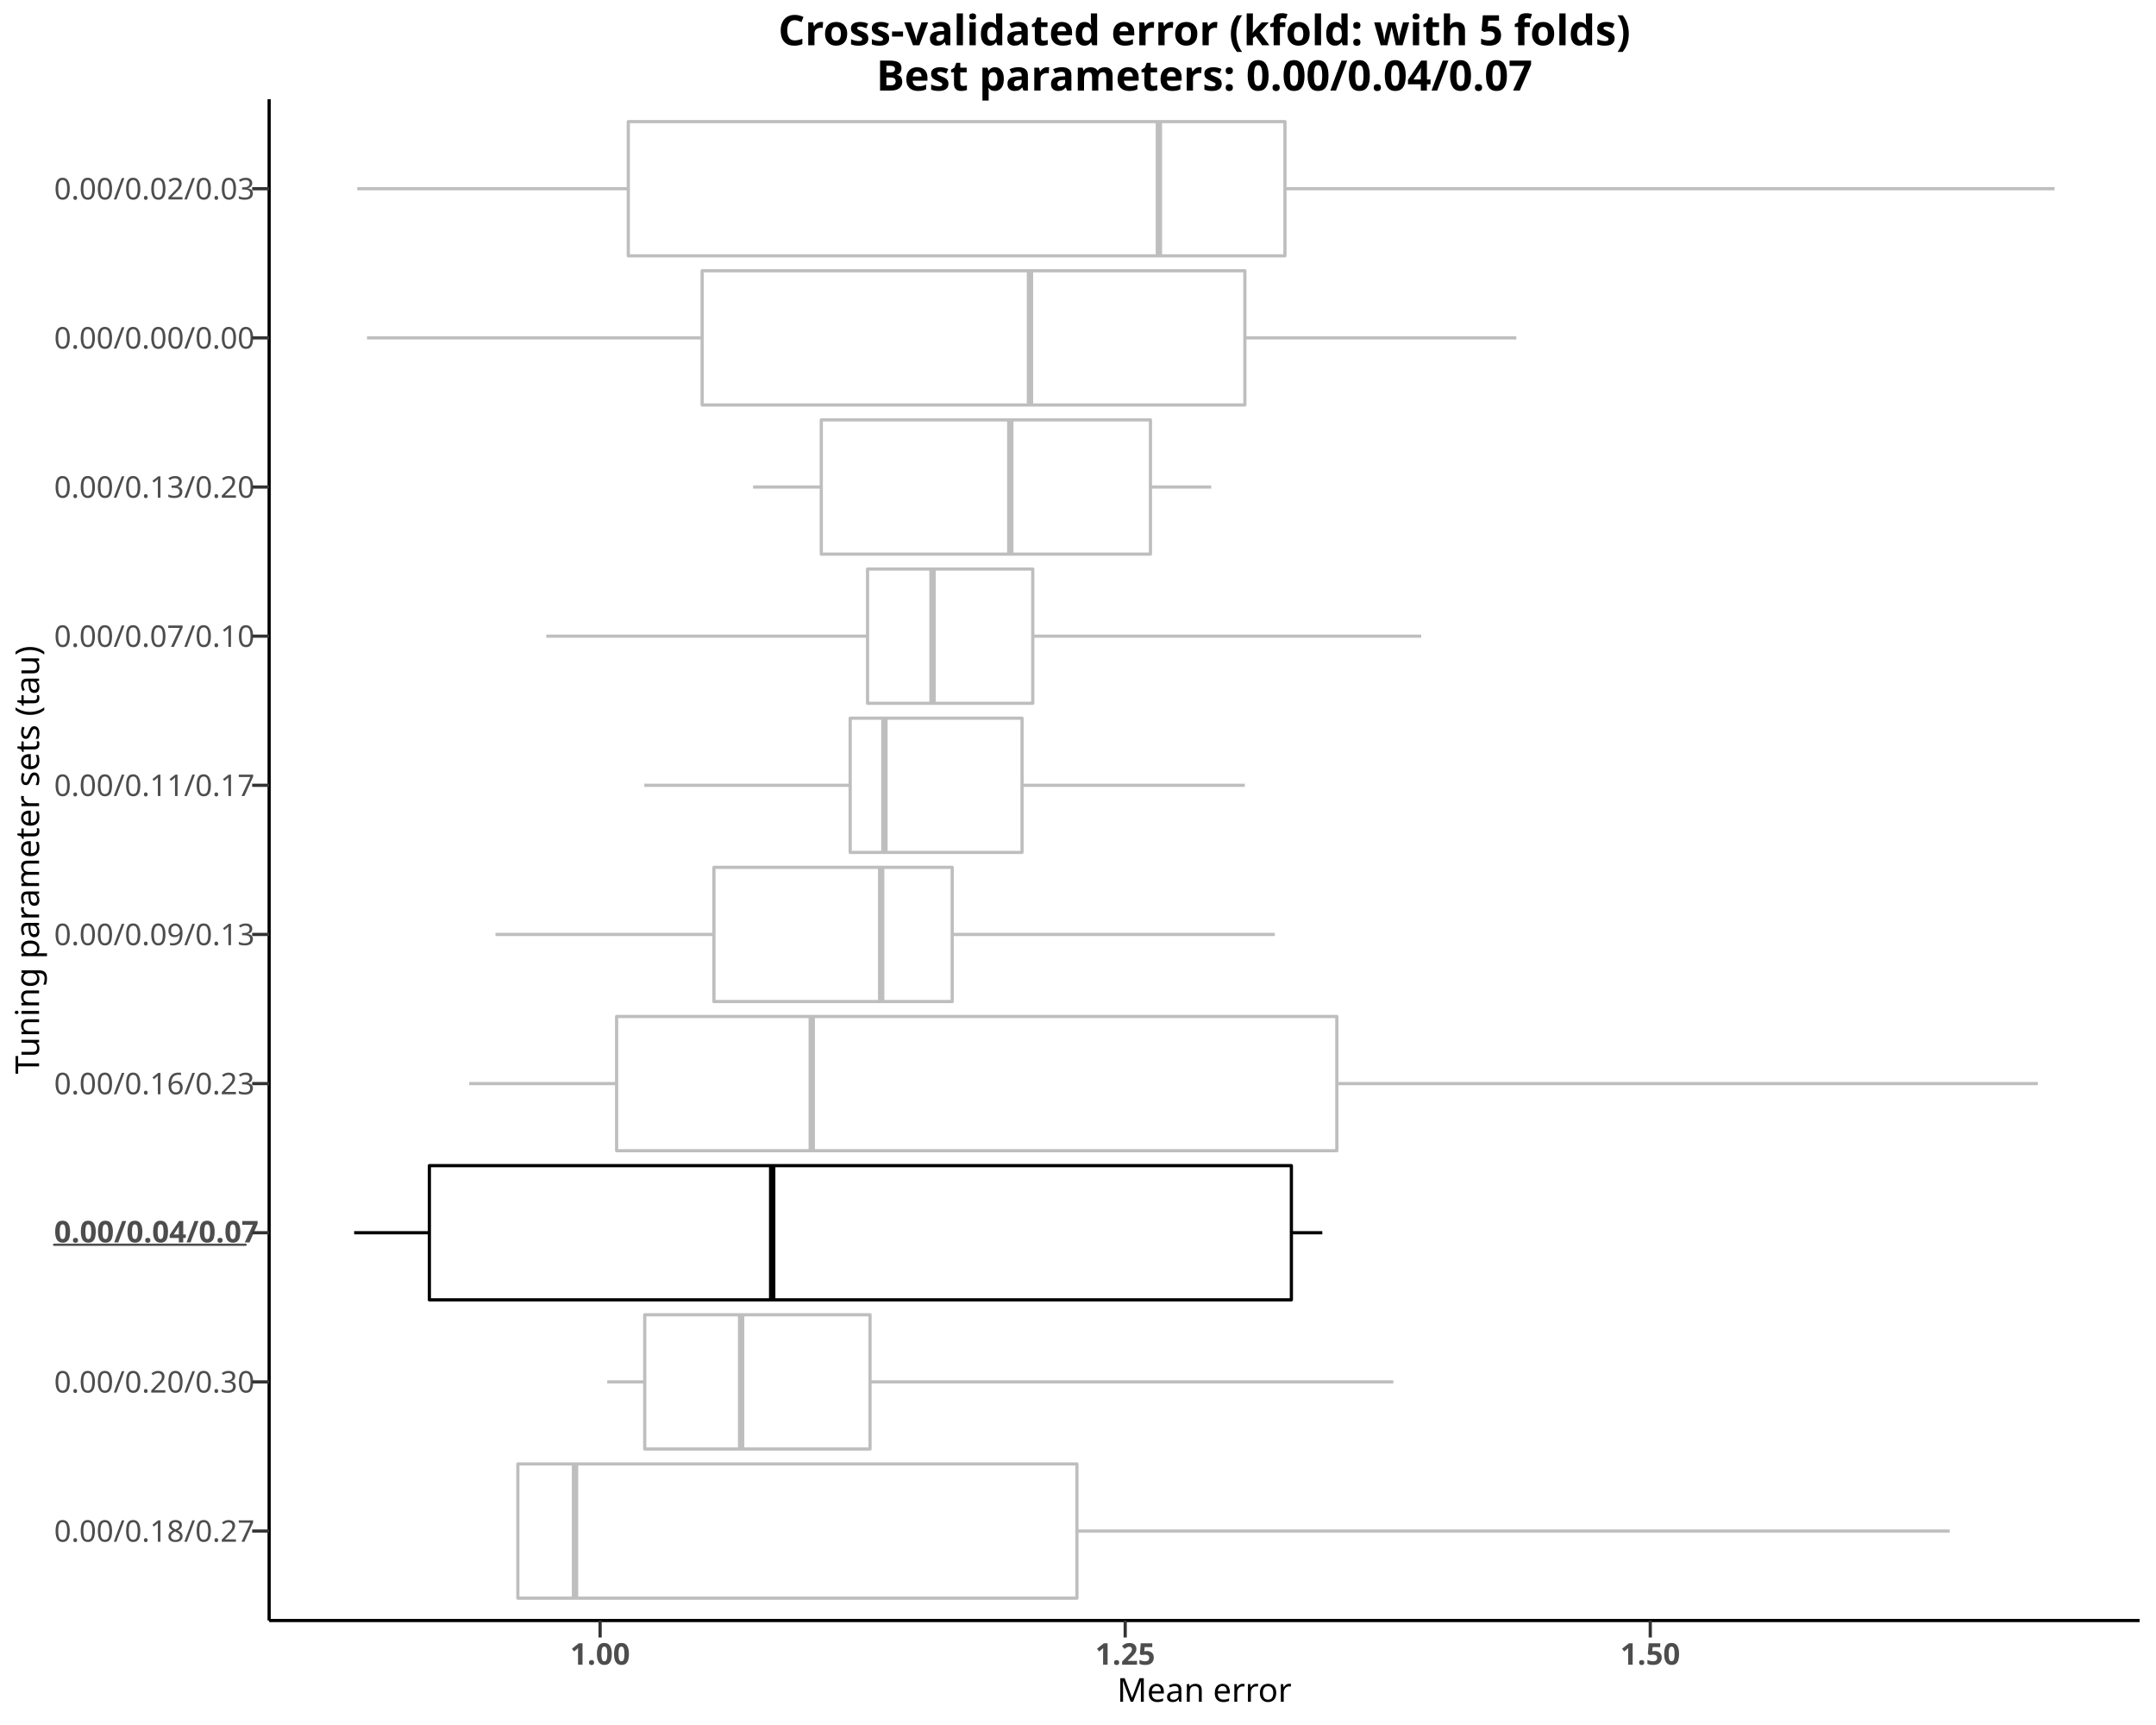
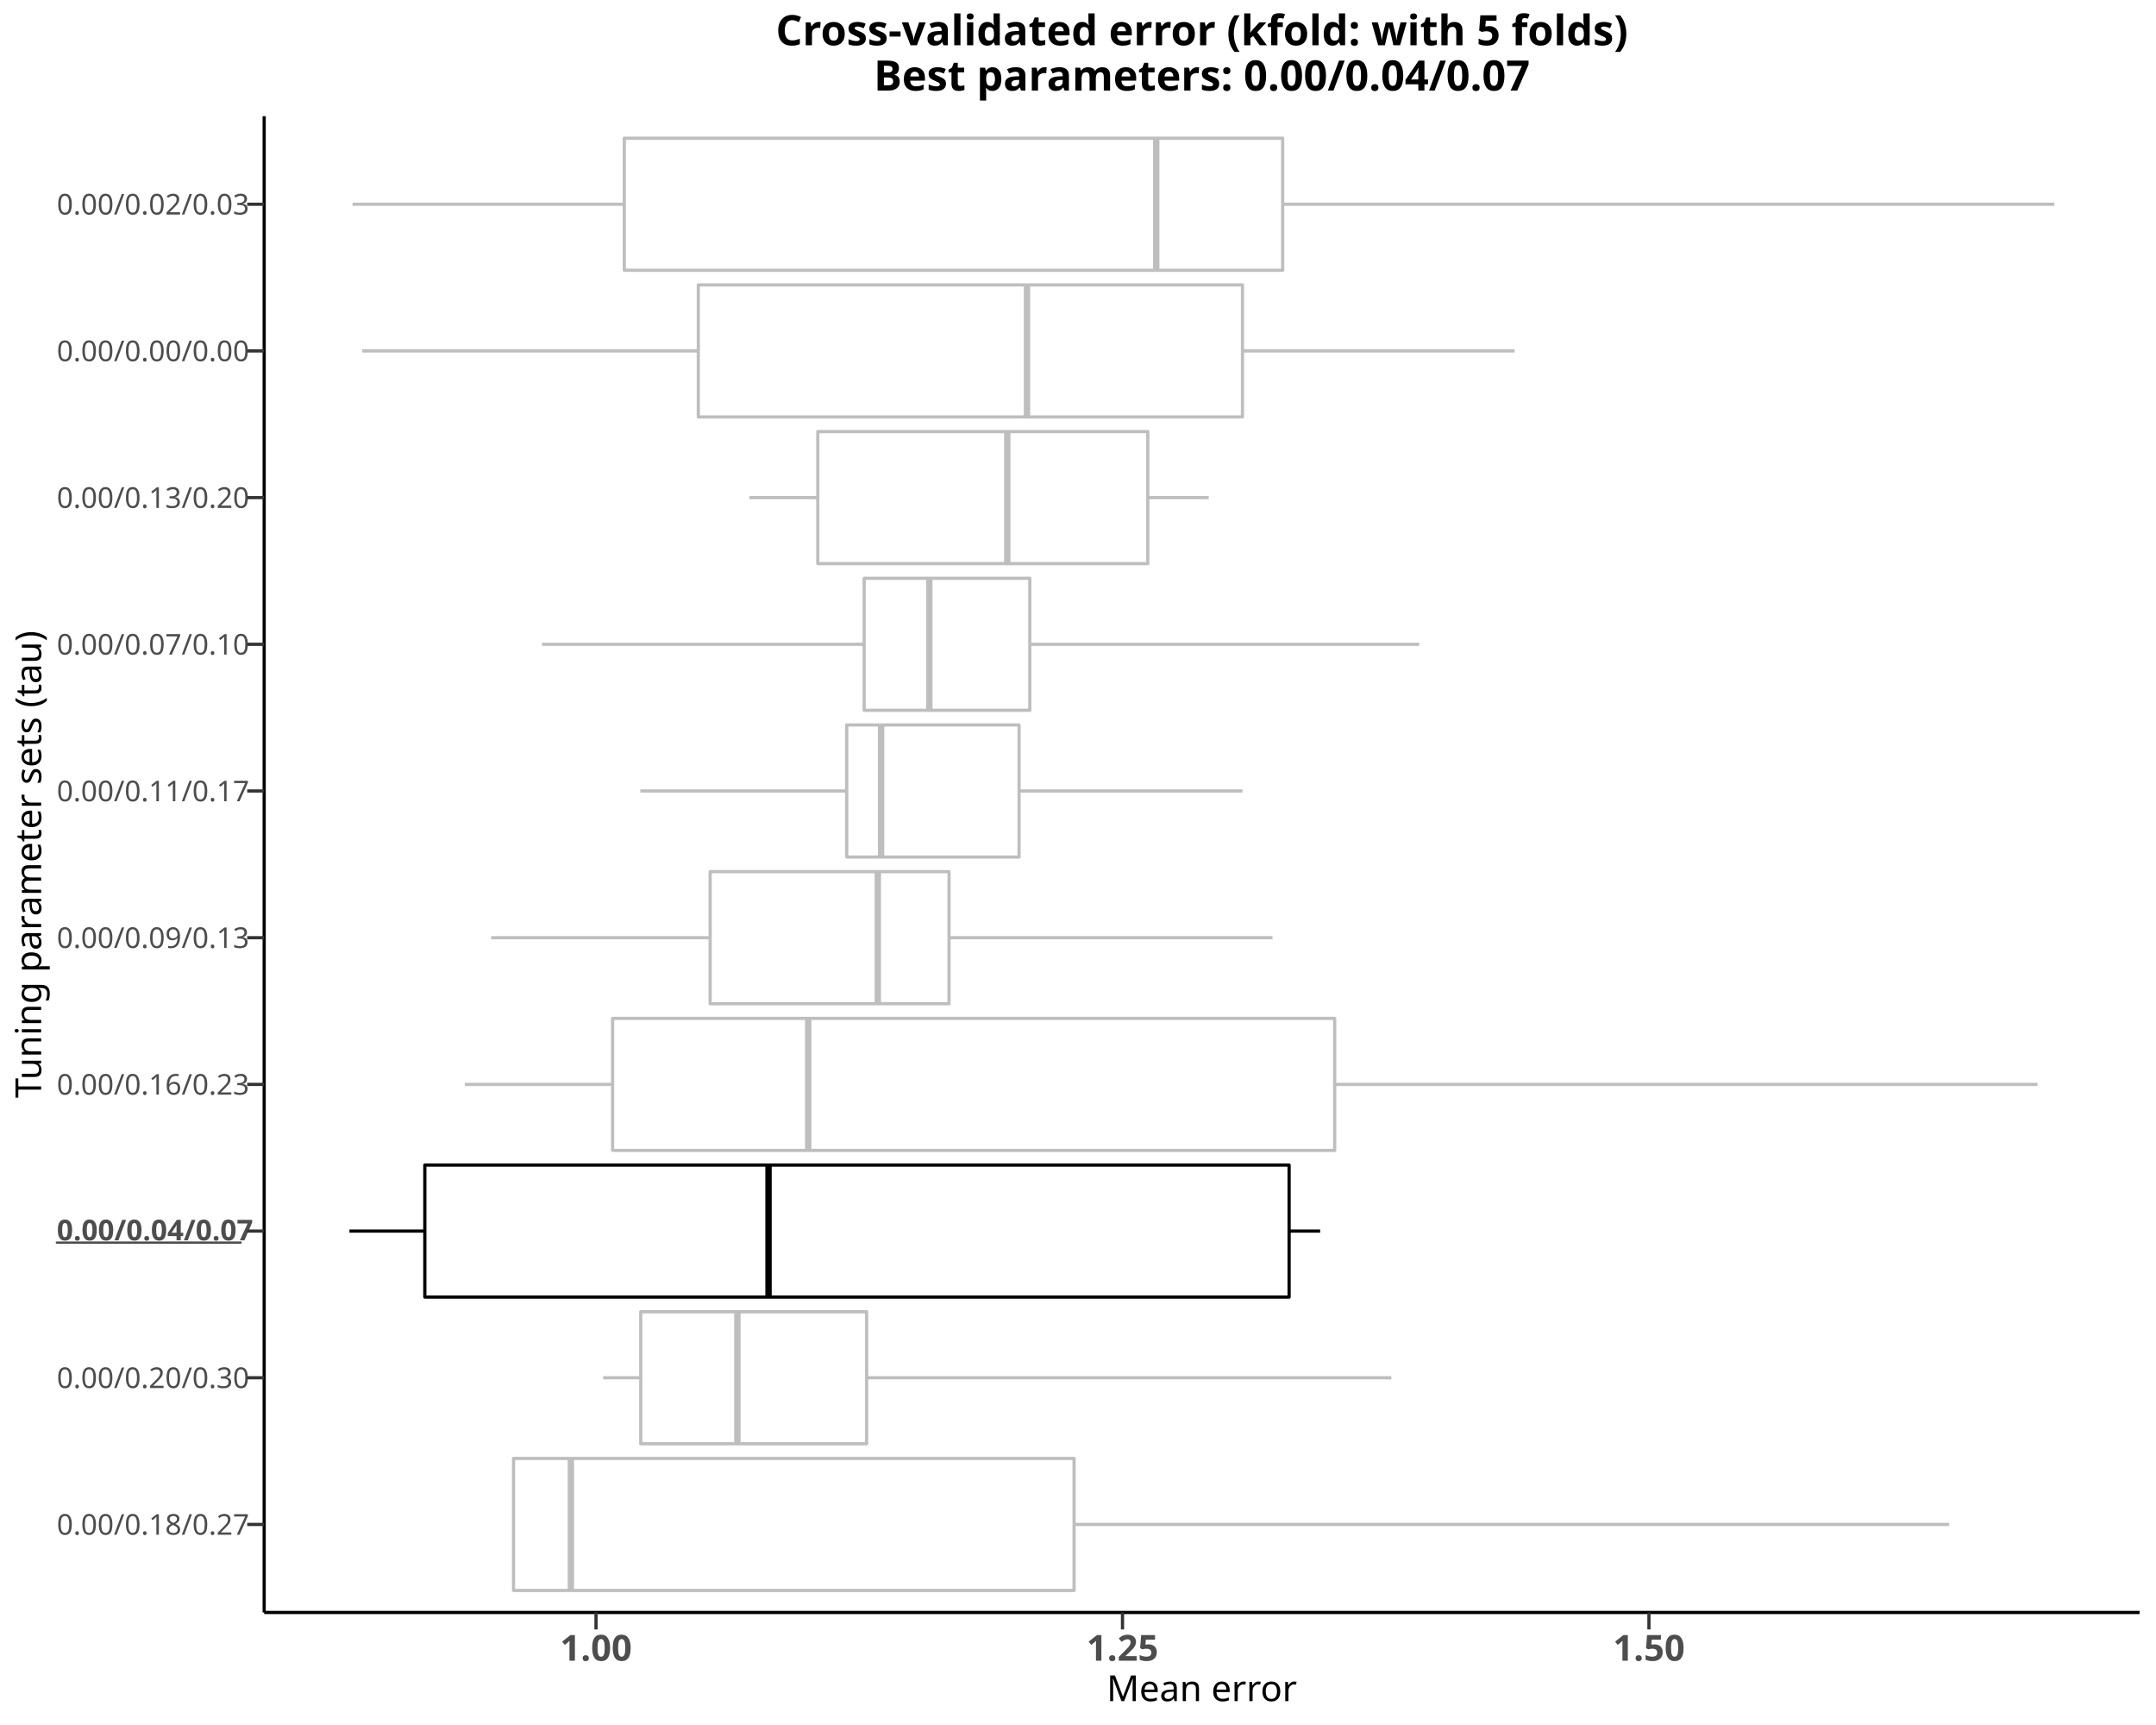
<svg xmlns="http://www.w3.org/2000/svg" class="svglite" data-engine-version="2.0" width="720.00pt" height="576.00pt" viewBox="0 0 720.00 576.00">
  <defs>
    <style type="text/css">
    .svglite line, .svglite polyline, .svglite polygon, .svglite path, .svglite rect, .svglite circle {
      fill: none;
      stroke: #000000;
      stroke-linecap: round;
      stroke-linejoin: round;
      stroke-miterlimit: 10.00;
    }
  </style>
  </defs>
  <rect width="100%" height="100%" style="stroke: none; fill: #FFFFFF;" />
  <defs>
    <clipPath id="cpMC4wMHw3MjAuMDB8MC4wMHw1NzYuMDA=">
      <rect x="0.00" y="0.00" width="720.00" height="576.00" />
    </clipPath>
  </defs>
  <g clip-path="url(#cpMC4wMHw3MjAuMDB8MC4wMHw1NzYuMDA=)">
    <rect x="0.00" y="0.00" width="720.00" height="576.00" style="stroke-width: 1.07; stroke: #FFFFFF; fill: #FFFFFF;" />
  </g>
  <defs>
-     <clipPath id="cpODkuODh8NzE0LjUyfDMzLjE0fDU0MS4xMQ==">
-       <rect x="89.88" y="33.14" width="624.64" height="507.97" />
+     <clipPath id="cpODguMjJ8NzE0LjUyfDM4LjgxfDUzOC40Mg==">
+       <rect x="88.22" y="38.81" width="626.30" height="499.61" />
    </clipPath>
  </defs>
-   <g clip-path="url(#cpODkuODh8NzE0LjUyfDMzLjE0fDU0MS4xMQ==)">
-     <rect x="89.88" y="33.14" width="624.64" height="507.97" style="stroke-width: 1.07; stroke: none; fill: #FFFFFF;" />
-     <line x1="359.64" y1="511.23" x2="651.10" y2="511.23" style="stroke-width: 1.07; stroke: #BEBEBE; stroke-linecap: butt;" />
-     <line x1="172.94" y1="511.23" x2="172.58" y2="511.23" style="stroke-width: 1.07; stroke: #BEBEBE; stroke-linecap: butt;" />
-     <polygon points="359.64,533.64 172.94,533.64 172.94,488.82 359.64,488.82 359.64,533.64 " style="stroke-width: 1.07; stroke: #BEBEBE; fill: #FFFFFF;" />
-     <line x1="192.03" y1="533.64" x2="192.03" y2="488.82" style="stroke-width: 2.13; stroke: #BEBEBE; stroke-linecap: butt;" />
-     <line x1="290.55" y1="461.43" x2="465.30" y2="461.43" style="stroke-width: 1.07; stroke: #BEBEBE; stroke-linecap: butt;" />
-     <line x1="215.31" y1="461.43" x2="202.79" y2="461.43" style="stroke-width: 1.07; stroke: #BEBEBE; stroke-linecap: butt;" />
-     <polygon points="290.55,483.84 215.31,483.84 215.31,439.02 290.55,439.02 290.55,483.84 " style="stroke-width: 1.07; stroke: #BEBEBE; fill: #FFFFFF;" />
-     <line x1="247.50" y1="483.84" x2="247.50" y2="439.02" style="stroke-width: 2.13; stroke: #BEBEBE; stroke-linecap: butt;" />
-     <line x1="431.26" y1="411.63" x2="441.59" y2="411.63" style="stroke-width: 1.07; stroke-linecap: butt;" />
-     <line x1="143.39" y1="411.63" x2="118.27" y2="411.63" style="stroke-width: 1.07; stroke-linecap: butt;" />
-     <polygon points="431.26,434.04 143.39,434.04 143.39,389.22 431.26,389.22 431.26,434.04 " style="stroke-width: 1.07; fill: #FFFFFF;" />
-     <line x1="257.87" y1="434.04" x2="257.87" y2="389.22" style="stroke-width: 2.13; stroke-linecap: butt;" />
-     <line x1="446.44" y1="361.83" x2="680.52" y2="361.83" style="stroke-width: 1.07; stroke: #BEBEBE; stroke-linecap: butt;" />
-     <line x1="205.92" y1="361.83" x2="156.70" y2="361.83" style="stroke-width: 1.07; stroke: #BEBEBE; stroke-linecap: butt;" />
-     <polygon points="446.44,384.24 205.92,384.24 205.92,339.42 446.44,339.42 446.44,384.24 " style="stroke-width: 1.07; stroke: #BEBEBE; fill: #FFFFFF;" />
-     <line x1="271.09" y1="384.24" x2="271.09" y2="339.42" style="stroke-width: 2.13; stroke: #BEBEBE; stroke-linecap: butt;" />
-     <line x1="317.99" y1="312.02" x2="425.73" y2="312.02" style="stroke-width: 1.07; stroke: #BEBEBE; stroke-linecap: butt;" />
-     <line x1="238.42" y1="312.02" x2="165.47" y2="312.02" style="stroke-width: 1.07; stroke: #BEBEBE; stroke-linecap: butt;" />
-     <polygon points="317.99,334.43 238.42,334.43 238.42,289.61 317.99,289.61 317.99,334.43 " style="stroke-width: 1.07; stroke: #BEBEBE; fill: #FFFFFF;" />
-     <line x1="294.27" y1="334.43" x2="294.27" y2="289.61" style="stroke-width: 2.13; stroke: #BEBEBE; stroke-linecap: butt;" />
-     <line x1="341.31" y1="262.22" x2="415.71" y2="262.22" style="stroke-width: 1.07; stroke: #BEBEBE; stroke-linecap: butt;" />
-     <line x1="283.92" y1="262.22" x2="215.16" y2="262.22" style="stroke-width: 1.07; stroke: #BEBEBE; stroke-linecap: butt;" />
-     <polygon points="341.31,284.63 283.92,284.63 283.92,239.81 341.31,239.81 341.31,284.63 " style="stroke-width: 1.07; stroke: #BEBEBE; fill: #FFFFFF;" />
-     <line x1="295.35" y1="284.63" x2="295.35" y2="239.81" style="stroke-width: 2.13; stroke: #BEBEBE; stroke-linecap: butt;" />
-     <line x1="344.89" y1="212.42" x2="474.61" y2="212.42" style="stroke-width: 1.07; stroke: #BEBEBE; stroke-linecap: butt;" />
-     <line x1="289.72" y1="212.42" x2="182.43" y2="212.42" style="stroke-width: 1.07; stroke: #BEBEBE; stroke-linecap: butt;" />
-     <polygon points="344.89,234.83 289.72,234.83 289.72,190.01 344.89,190.01 344.89,234.83 " style="stroke-width: 1.07; stroke: #BEBEBE; fill: #FFFFFF;" />
-     <line x1="311.42" y1="234.83" x2="311.42" y2="190.01" style="stroke-width: 2.13; stroke: #BEBEBE; stroke-linecap: butt;" />
-     <line x1="384.19" y1="162.62" x2="404.49" y2="162.62" style="stroke-width: 1.07; stroke: #BEBEBE; stroke-linecap: butt;" />
-     <line x1="274.27" y1="162.62" x2="251.50" y2="162.62" style="stroke-width: 1.07; stroke: #BEBEBE; stroke-linecap: butt;" />
-     <polygon points="384.19,185.03 274.27,185.03 274.27,140.21 384.19,140.21 384.19,185.03 " style="stroke-width: 1.07; stroke: #BEBEBE; fill: #FFFFFF;" />
-     <line x1="337.39" y1="185.03" x2="337.39" y2="140.21" style="stroke-width: 2.13; stroke: #BEBEBE; stroke-linecap: butt;" />
-     <line x1="415.73" y1="112.82" x2="506.37" y2="112.82" style="stroke-width: 1.07; stroke: #BEBEBE; stroke-linecap: butt;" />
-     <line x1="234.48" y1="112.82" x2="122.56" y2="112.82" style="stroke-width: 1.07; stroke: #BEBEBE; stroke-linecap: butt;" />
-     <polygon points="415.73,135.23 234.48,135.23 234.48,90.41 415.73,90.41 415.73,135.23 " style="stroke-width: 1.07; stroke: #BEBEBE; fill: #FFFFFF;" />
-     <line x1="343.96" y1="135.23" x2="343.96" y2="90.41" style="stroke-width: 2.13; stroke: #BEBEBE; stroke-linecap: butt;" />
-     <line x1="429.11" y1="63.02" x2="686.13" y2="63.02" style="stroke-width: 1.07; stroke: #BEBEBE; stroke-linecap: butt;" />
-     <line x1="209.82" y1="63.02" x2="119.30" y2="63.02" style="stroke-width: 1.07; stroke: #BEBEBE; stroke-linecap: butt;" />
-     <polygon points="429.11,85.43 209.82,85.43 209.82,40.61 429.11,40.61 429.11,85.43 " style="stroke-width: 1.07; stroke: #BEBEBE; fill: #FFFFFF;" />
-     <line x1="387.01" y1="85.43" x2="387.01" y2="40.61" style="stroke-width: 2.13; stroke: #BEBEBE; stroke-linecap: butt;" />
+   <g clip-path="url(#cpODguMjJ8NzE0LjUyfDM4LjgxfDUzOC40Mg==)">
+     <rect x="88.22" y="38.81" width="626.30" height="499.61" style="stroke-width: 1.07; stroke: none; fill: #FFFFFF;" />
+     <line x1="358.69" y1="509.03" x2="650.93" y2="509.03" style="stroke-width: 1.07; stroke: #BEBEBE; stroke-linecap: butt;" />
+     <line x1="171.50" y1="509.03" x2="171.13" y2="509.03" style="stroke-width: 1.07; stroke: #BEBEBE; stroke-linecap: butt;" />
+     <polygon points="358.69,531.07 171.50,531.07 171.50,486.99 358.69,486.99 358.69,531.07 " style="stroke-width: 1.07; stroke: #BEBEBE; fill: #FFFFFF;" />
+     <line x1="190.64" y1="531.07" x2="190.64" y2="486.99" style="stroke-width: 2.13; stroke: #BEBEBE; stroke-linecap: butt;" />
+     <line x1="289.42" y1="460.05" x2="464.64" y2="460.05" style="stroke-width: 1.07; stroke: #BEBEBE; stroke-linecap: butt;" />
+     <line x1="213.98" y1="460.05" x2="201.42" y2="460.05" style="stroke-width: 1.07; stroke: #BEBEBE; stroke-linecap: butt;" />
+     <polygon points="289.42,482.09 213.98,482.09 213.98,438.01 289.42,438.01 289.42,482.09 " style="stroke-width: 1.07; stroke: #BEBEBE; fill: #FFFFFF;" />
+     <line x1="246.25" y1="482.09" x2="246.25" y2="438.01" style="stroke-width: 2.13; stroke: #BEBEBE; stroke-linecap: butt;" />
+     <line x1="430.50" y1="411.07" x2="440.86" y2="411.07" style="stroke-width: 1.07; stroke-linecap: butt;" />
+     <line x1="141.87" y1="411.07" x2="116.69" y2="411.07" style="stroke-width: 1.07; stroke-linecap: butt;" />
+     <polygon points="430.50,433.11 141.87,433.11 141.87,389.03 430.50,389.03 430.50,433.11 " style="stroke-width: 1.07; fill: #FFFFFF;" />
+     <line x1="256.65" y1="433.11" x2="256.65" y2="389.03" style="stroke-width: 2.13; stroke-linecap: butt;" />
+     <line x1="445.72" y1="362.09" x2="680.43" y2="362.09" style="stroke-width: 1.07; stroke: #BEBEBE; stroke-linecap: butt;" />
+     <line x1="204.57" y1="362.09" x2="155.21" y2="362.09" style="stroke-width: 1.07; stroke: #BEBEBE; stroke-linecap: butt;" />
+     <polygon points="445.72,384.13 204.57,384.13 204.57,340.05 445.72,340.05 445.72,384.13 " style="stroke-width: 1.07; stroke: #BEBEBE; fill: #FFFFFF;" />
+     <line x1="269.91" y1="384.13" x2="269.91" y2="340.05" style="stroke-width: 2.13; stroke: #BEBEBE; stroke-linecap: butt;" />
+     <line x1="316.94" y1="313.11" x2="424.96" y2="313.11" style="stroke-width: 1.07; stroke: #BEBEBE; stroke-linecap: butt;" />
+     <line x1="237.16" y1="313.11" x2="164.01" y2="313.11" style="stroke-width: 1.07; stroke: #BEBEBE; stroke-linecap: butt;" />
+     <polygon points="316.94,335.15 237.16,335.15 237.16,291.06 316.94,291.06 316.94,335.15 " style="stroke-width: 1.07; stroke: #BEBEBE; fill: #FFFFFF;" />
+     <line x1="293.15" y1="335.15" x2="293.15" y2="291.06" style="stroke-width: 2.13; stroke: #BEBEBE; stroke-linecap: butt;" />
+     <line x1="340.32" y1="264.12" x2="414.92" y2="264.12" style="stroke-width: 1.07; stroke: #BEBEBE; stroke-linecap: butt;" />
+     <line x1="282.77" y1="264.12" x2="213.83" y2="264.12" style="stroke-width: 1.07; stroke: #BEBEBE; stroke-linecap: butt;" />
+     <polygon points="340.32,286.17 282.77,286.17 282.77,242.08 340.32,242.08 340.32,286.17 " style="stroke-width: 1.07; stroke: #BEBEBE; fill: #FFFFFF;" />
+     <line x1="294.24" y1="286.17" x2="294.24" y2="242.08" style="stroke-width: 2.13; stroke: #BEBEBE; stroke-linecap: butt;" />
+     <line x1="343.90" y1="215.14" x2="473.97" y2="215.14" style="stroke-width: 1.07; stroke: #BEBEBE; stroke-linecap: butt;" />
+     <line x1="288.59" y1="215.14" x2="181.01" y2="215.14" style="stroke-width: 1.07; stroke: #BEBEBE; stroke-linecap: butt;" />
+     <polygon points="343.90,237.18 288.59,237.18 288.59,193.10 343.90,193.10 343.90,237.18 " style="stroke-width: 1.07; stroke: #BEBEBE; fill: #FFFFFF;" />
+     <line x1="310.35" y1="237.18" x2="310.35" y2="193.10" style="stroke-width: 2.13; stroke: #BEBEBE; stroke-linecap: butt;" />
+     <line x1="383.31" y1="166.16" x2="403.66" y2="166.16" style="stroke-width: 1.07; stroke: #BEBEBE; stroke-linecap: butt;" />
+     <line x1="273.10" y1="166.16" x2="250.26" y2="166.16" style="stroke-width: 1.07; stroke: #BEBEBE; stroke-linecap: butt;" />
+     <polygon points="383.31,188.20 273.10,188.20 273.10,144.12 383.31,144.12 383.31,188.20 " style="stroke-width: 1.07; stroke: #BEBEBE; fill: #FFFFFF;" />
+     <line x1="336.38" y1="188.20" x2="336.38" y2="144.12" style="stroke-width: 2.13; stroke: #BEBEBE; stroke-linecap: butt;" />
+     <line x1="414.93" y1="117.18" x2="505.82" y2="117.18" style="stroke-width: 1.07; stroke: #BEBEBE; stroke-linecap: butt;" />
+     <line x1="233.20" y1="117.18" x2="120.98" y2="117.18" style="stroke-width: 1.07; stroke: #BEBEBE; stroke-linecap: butt;" />
+     <polygon points="414.93,139.22 233.20,139.22 233.20,95.14 414.93,95.14 414.93,139.22 " style="stroke-width: 1.07; stroke: #BEBEBE; fill: #FFFFFF;" />
+     <line x1="342.97" y1="139.22" x2="342.97" y2="95.14" style="stroke-width: 2.13; stroke: #BEBEBE; stroke-linecap: butt;" />
+     <line x1="428.35" y1="68.20" x2="686.05" y2="68.20" style="stroke-width: 1.07; stroke: #BEBEBE; stroke-linecap: butt;" />
+     <line x1="208.48" y1="68.20" x2="117.72" y2="68.20" style="stroke-width: 1.07; stroke: #BEBEBE; stroke-linecap: butt;" />
+     <polygon points="428.35,90.24 208.48,90.24 208.48,46.16 428.35,46.16 428.35,90.24 " style="stroke-width: 1.07; stroke: #BEBEBE; fill: #FFFFFF;" />
+     <line x1="386.13" y1="90.24" x2="386.13" y2="46.16" style="stroke-width: 2.13; stroke: #BEBEBE; stroke-linecap: butt;" />
  </g>
  <g clip-path="url(#cpMC4wMHw3MjAuMDB8MC4wMHw1NzYuMDA=)">
-     <polyline points="89.88,541.11 89.88,33.14 " style="stroke-width: 1.07; stroke-linecap: butt;" />
-     <text x="18.07" y="465.00" style="font-size: 10.00px; fill: #4D4D4D; font-family: sans;" textLength="63.95px" lengthAdjust="spacingAndGlyphs">0.00/0.20/0.30</text>
-     <text x="18.07" y="116.40" style="font-size: 10.00px; fill: #4D4D4D; font-family: sans;" textLength="63.95px" lengthAdjust="spacingAndGlyphs">0.00/0.00/0.00</text>
-     <text x="18.07" y="265.80" style="font-size: 10.00px; fill: #4D4D4D; font-family: sans;" textLength="63.95px" lengthAdjust="spacingAndGlyphs">0.00/0.11/0.17</text>
-     <text x="18.07" y="365.40" style="font-size: 10.00px; fill: #4D4D4D; font-family: sans;" textLength="63.95px" lengthAdjust="spacingAndGlyphs">0.00/0.16/0.23</text>
-     <text x="18.07" y="514.80" style="font-size: 10.00px; fill: #4D4D4D; font-family: sans;" textLength="63.95px" lengthAdjust="spacingAndGlyphs">0.00/0.18/0.27</text>
-     <text x="18.07" y="166.20" style="font-size: 10.00px; fill: #4D4D4D; font-family: sans;" textLength="63.95px" lengthAdjust="spacingAndGlyphs">0.00/0.13/0.20</text>
-     <text x="18.07" y="216.00" style="font-size: 10.00px; fill: #4D4D4D; font-family: sans;" textLength="63.95px" lengthAdjust="spacingAndGlyphs">0.00/0.07/0.10</text>
-     <text x="18.07" y="315.60" style="font-size: 10.00px; fill: #4D4D4D; font-family: sans;" textLength="63.95px" lengthAdjust="spacingAndGlyphs">0.00/0.09/0.13</text>
-     <text x="18.07" y="414.86" style="font-size: 10.00px; font-weight: bold; fill: #4D4D4D; font-family: sans;" textLength="63.95px" lengthAdjust="spacingAndGlyphs">0.00/0.04/0.07</text>
-     <polyline points="18.07,415.64 82.02,415.64 " style="stroke-width: 0.75; stroke: #4D4D4D;" />
-     <text x="18.07" y="66.60" style="font-size: 10.00px; fill: #4D4D4D; font-family: sans;" textLength="63.95px" lengthAdjust="spacingAndGlyphs">0.00/0.02/0.03</text>
-     <polyline points="84.21,461.43 89.88,461.43 " style="stroke-width: 1.07; stroke: #333333; stroke-linecap: butt;" />
-     <polyline points="84.21,511.23 89.88,511.23 " style="stroke-width: 1.07; stroke: #333333; stroke-linecap: butt;" />
-     <polyline points="84.21,361.83 89.88,361.83 " style="stroke-width: 1.07; stroke: #333333; stroke-linecap: butt;" />
-     <polyline points="84.21,162.62 89.88,162.62 " style="stroke-width: 1.07; stroke: #333333; stroke-linecap: butt;" />
-     <polyline points="84.21,262.22 89.88,262.22 " style="stroke-width: 1.07; stroke: #333333; stroke-linecap: butt;" />
-     <polyline points="84.21,312.02 89.88,312.02 " style="stroke-width: 1.07; stroke: #333333; stroke-linecap: butt;" />
-     <polyline points="84.21,212.42 89.88,212.42 " style="stroke-width: 1.07; stroke: #333333; stroke-linecap: butt;" />
-     <polyline points="84.21,411.63 89.88,411.63 " style="stroke-width: 1.07; stroke: #333333; stroke-linecap: butt;" />
-     <polyline points="84.21,63.02 89.88,63.02 " style="stroke-width: 1.07; stroke: #333333; stroke-linecap: butt;" />
-     <polyline points="84.21,112.82 89.88,112.82 " style="stroke-width: 1.07; stroke: #333333; stroke-linecap: butt;" />
-     <polyline points="89.88,541.11 714.52,541.11 " style="stroke-width: 1.07; stroke-linecap: butt;" />
-     <polyline points="200.41,546.78 200.41,541.11 " style="stroke-width: 1.07; stroke: #333333; stroke-linecap: butt;" />
-     <polyline points="375.76,546.78 375.76,541.11 " style="stroke-width: 1.07; stroke: #333333; stroke-linecap: butt;" />
-     <polyline points="551.11,546.78 551.11,541.11 " style="stroke-width: 1.07; stroke: #333333; stroke-linecap: butt;" />
-     <text x="200.41" y="555.85" text-anchor="middle" style="font-size: 10.00px; font-weight: bold; fill: #4D4D4D; font-family: sans;" textLength="19.46px" lengthAdjust="spacingAndGlyphs">1.00</text>
-     <text x="375.76" y="555.85" text-anchor="middle" style="font-size: 10.00px; font-weight: bold; fill: #4D4D4D; font-family: sans;" textLength="19.46px" lengthAdjust="spacingAndGlyphs">1.25</text>
-     <text x="551.11" y="555.85" text-anchor="middle" style="font-size: 10.00px; font-weight: bold; fill: #4D4D4D; font-family: sans;" textLength="19.46px" lengthAdjust="spacingAndGlyphs">1.50</text>
-     <text x="402.20" y="568.24" text-anchor="middle" style="font-size: 11.00px; font-family: sans;" textLength="53.80px" lengthAdjust="spacingAndGlyphs">Mean error</text>
-     <text transform="translate(13.05,287.12) rotate(-90)" text-anchor="middle" style="font-size: 11.00px; font-family: sans;" textLength="135.74px" lengthAdjust="spacingAndGlyphs">Tuning parameter sets (tau)</text>
-     <text x="402.20" y="15.11" text-anchor="middle" style="font-size: 14.00px; font-weight: bold; font-family: sans;" textLength="251.34px" lengthAdjust="spacingAndGlyphs">Cross-validated error (kfold: with 5 folds)</text>
-     <text x="402.20" y="30.23" text-anchor="middle" style="font-size: 14.00px; font-weight: bold; font-family: sans;" textLength="200.04px" lengthAdjust="spacingAndGlyphs">Best parameters: 0.00/0.04/0.07</text>
+     <polyline points="88.22,538.42 88.22,38.81 " style="stroke-width: 1.07; stroke-linecap: butt;" />
+     <text x="18.97" y="463.48" style="font-size: 9.60px; fill: #4D4D4D; font-family: sans;" textLength="61.39px" lengthAdjust="spacingAndGlyphs">0.00/0.20/0.30</text>
+     <text x="18.97" y="120.61" style="font-size: 9.60px; fill: #4D4D4D; font-family: sans;" textLength="61.39px" lengthAdjust="spacingAndGlyphs">0.00/0.00/0.00</text>
+     <text x="18.97" y="267.56" style="font-size: 9.60px; fill: #4D4D4D; font-family: sans;" textLength="61.39px" lengthAdjust="spacingAndGlyphs">0.00/0.11/0.17</text>
+     <text x="18.97" y="365.52" style="font-size: 9.60px; fill: #4D4D4D; font-family: sans;" textLength="61.39px" lengthAdjust="spacingAndGlyphs">0.00/0.16/0.23</text>
+     <text x="18.97" y="512.46" style="font-size: 9.60px; fill: #4D4D4D; font-family: sans;" textLength="61.39px" lengthAdjust="spacingAndGlyphs">0.00/0.18/0.27</text>
+     <text x="18.97" y="169.59" style="font-size: 9.60px; fill: #4D4D4D; font-family: sans;" textLength="61.39px" lengthAdjust="spacingAndGlyphs">0.00/0.13/0.20</text>
+     <text x="18.97" y="218.58" style="font-size: 9.60px; fill: #4D4D4D; font-family: sans;" textLength="61.39px" lengthAdjust="spacingAndGlyphs">0.00/0.07/0.10</text>
+     <text x="18.97" y="316.54" style="font-size: 9.60px; fill: #4D4D4D; font-family: sans;" textLength="61.39px" lengthAdjust="spacingAndGlyphs">0.00/0.09/0.13</text>
+     <text x="18.97" y="414.17" style="font-size: 9.60px; font-weight: bold; fill: #4D4D4D; font-family: sans;" textLength="61.39px" lengthAdjust="spacingAndGlyphs">0.00/0.04/0.07</text>
+     <polyline points="18.97,414.92 80.36,414.92 " style="stroke-width: 0.75; stroke: #4D4D4D;" />
+     <text x="18.97" y="71.63" style="font-size: 9.60px; fill: #4D4D4D; font-family: sans;" textLength="61.39px" lengthAdjust="spacingAndGlyphs">0.00/0.02/0.03</text>
+     <polyline points="82.55,460.05 88.22,460.05 " style="stroke-width: 1.07; stroke: #333333; stroke-linecap: butt;" />
+     <polyline points="82.55,509.03 88.22,509.03 " style="stroke-width: 1.07; stroke: #333333; stroke-linecap: butt;" />
+     <polyline points="82.55,362.09 88.22,362.09 " style="stroke-width: 1.07; stroke: #333333; stroke-linecap: butt;" />
+     <polyline points="82.55,166.16 88.22,166.16 " style="stroke-width: 1.07; stroke: #333333; stroke-linecap: butt;" />
+     <polyline points="82.55,264.12 88.22,264.12 " style="stroke-width: 1.07; stroke: #333333; stroke-linecap: butt;" />
+     <polyline points="82.55,313.11 88.22,313.11 " style="stroke-width: 1.07; stroke: #333333; stroke-linecap: butt;" />
+     <polyline points="82.55,215.14 88.22,215.14 " style="stroke-width: 1.07; stroke: #333333; stroke-linecap: butt;" />
+     <polyline points="82.55,411.07 88.22,411.07 " style="stroke-width: 1.07; stroke: #333333; stroke-linecap: butt;" />
+     <polyline points="82.55,68.20 88.22,68.20 " style="stroke-width: 1.07; stroke: #333333; stroke-linecap: butt;" />
+     <polyline points="82.55,117.18 88.22,117.18 " style="stroke-width: 1.07; stroke: #333333; stroke-linecap: butt;" />
+     <polyline points="88.22,538.42 714.52,538.42 " style="stroke-width: 1.07; stroke-linecap: butt;" />
+     <polyline points="199.04,544.09 199.04,538.42 " style="stroke-width: 1.07; stroke: #333333; stroke-linecap: butt;" />
+     <polyline points="374.86,544.09 374.86,538.42 " style="stroke-width: 1.07; stroke: #333333; stroke-linecap: butt;" />
+     <polyline points="550.67,544.09 550.67,538.42 " style="stroke-width: 1.07; stroke: #333333; stroke-linecap: butt;" />
+     <text x="199.04" y="554.54" text-anchor="middle" style="font-size: 12.00px; font-weight: bold; fill: #4D4D4D; font-family: sans;" textLength="23.36px" lengthAdjust="spacingAndGlyphs">1.00</text>
+     <text x="374.86" y="554.54" text-anchor="middle" style="font-size: 12.00px; font-weight: bold; fill: #4D4D4D; font-family: sans;" textLength="23.36px" lengthAdjust="spacingAndGlyphs">1.25</text>
+     <text x="550.67" y="554.54" text-anchor="middle" style="font-size: 12.00px; font-weight: bold; fill: #4D4D4D; font-family: sans;" textLength="23.36px" lengthAdjust="spacingAndGlyphs">1.50</text>
+     <text x="401.37" y="568.03" text-anchor="middle" style="font-size: 12.00px; font-family: sans;" textLength="58.69px" lengthAdjust="spacingAndGlyphs">Mean error</text>
+     <text transform="translate(13.74,288.62) rotate(-90)" text-anchor="middle" style="font-size: 12.00px; font-family: sans;" textLength="148.08px" lengthAdjust="spacingAndGlyphs">Tuning parameter sets (tau)</text>
+     <text x="401.37" y="15.11" text-anchor="middle" style="font-size: 14.00px; font-weight: bold; font-family: sans;" textLength="251.34px" lengthAdjust="spacingAndGlyphs">Cross-validated error (kfold: with 5 folds)</text>
+     <text x="401.37" y="30.23" text-anchor="middle" style="font-size: 14.00px; font-weight: bold; font-family: sans;" textLength="200.04px" lengthAdjust="spacingAndGlyphs">Best parameters: 0.00/0.04/0.07</text>
  </g>
</svg>
